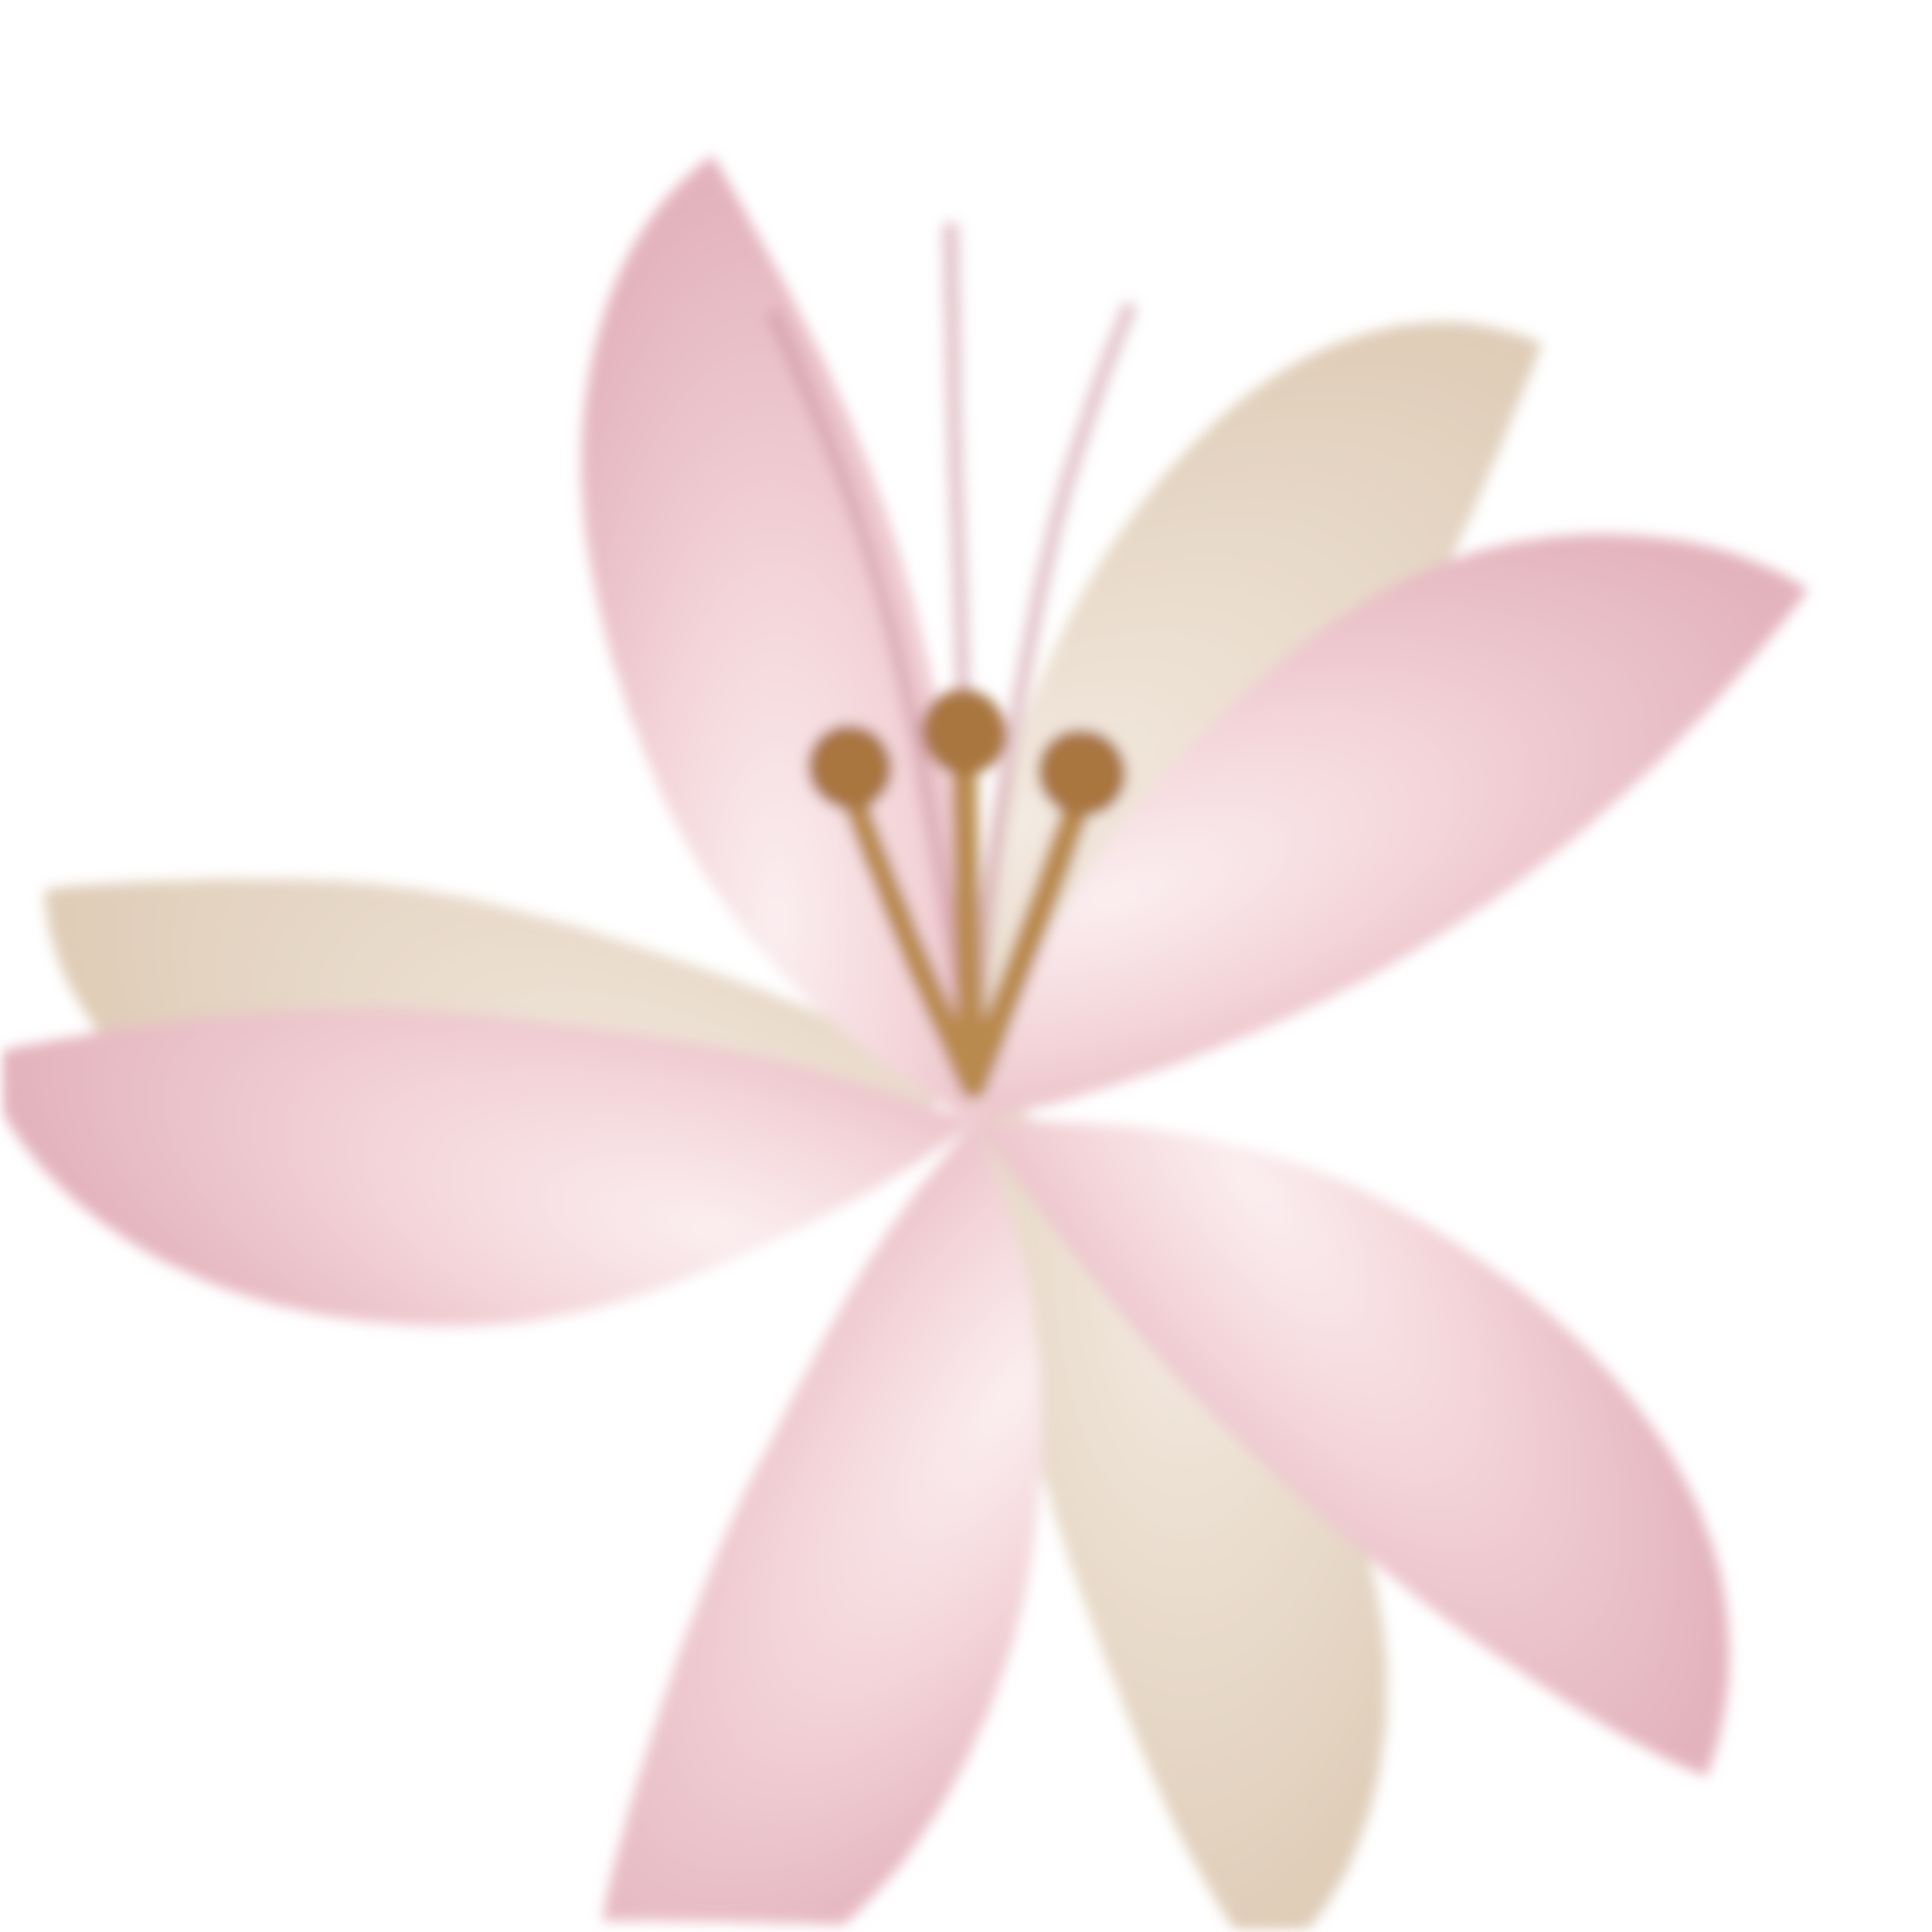
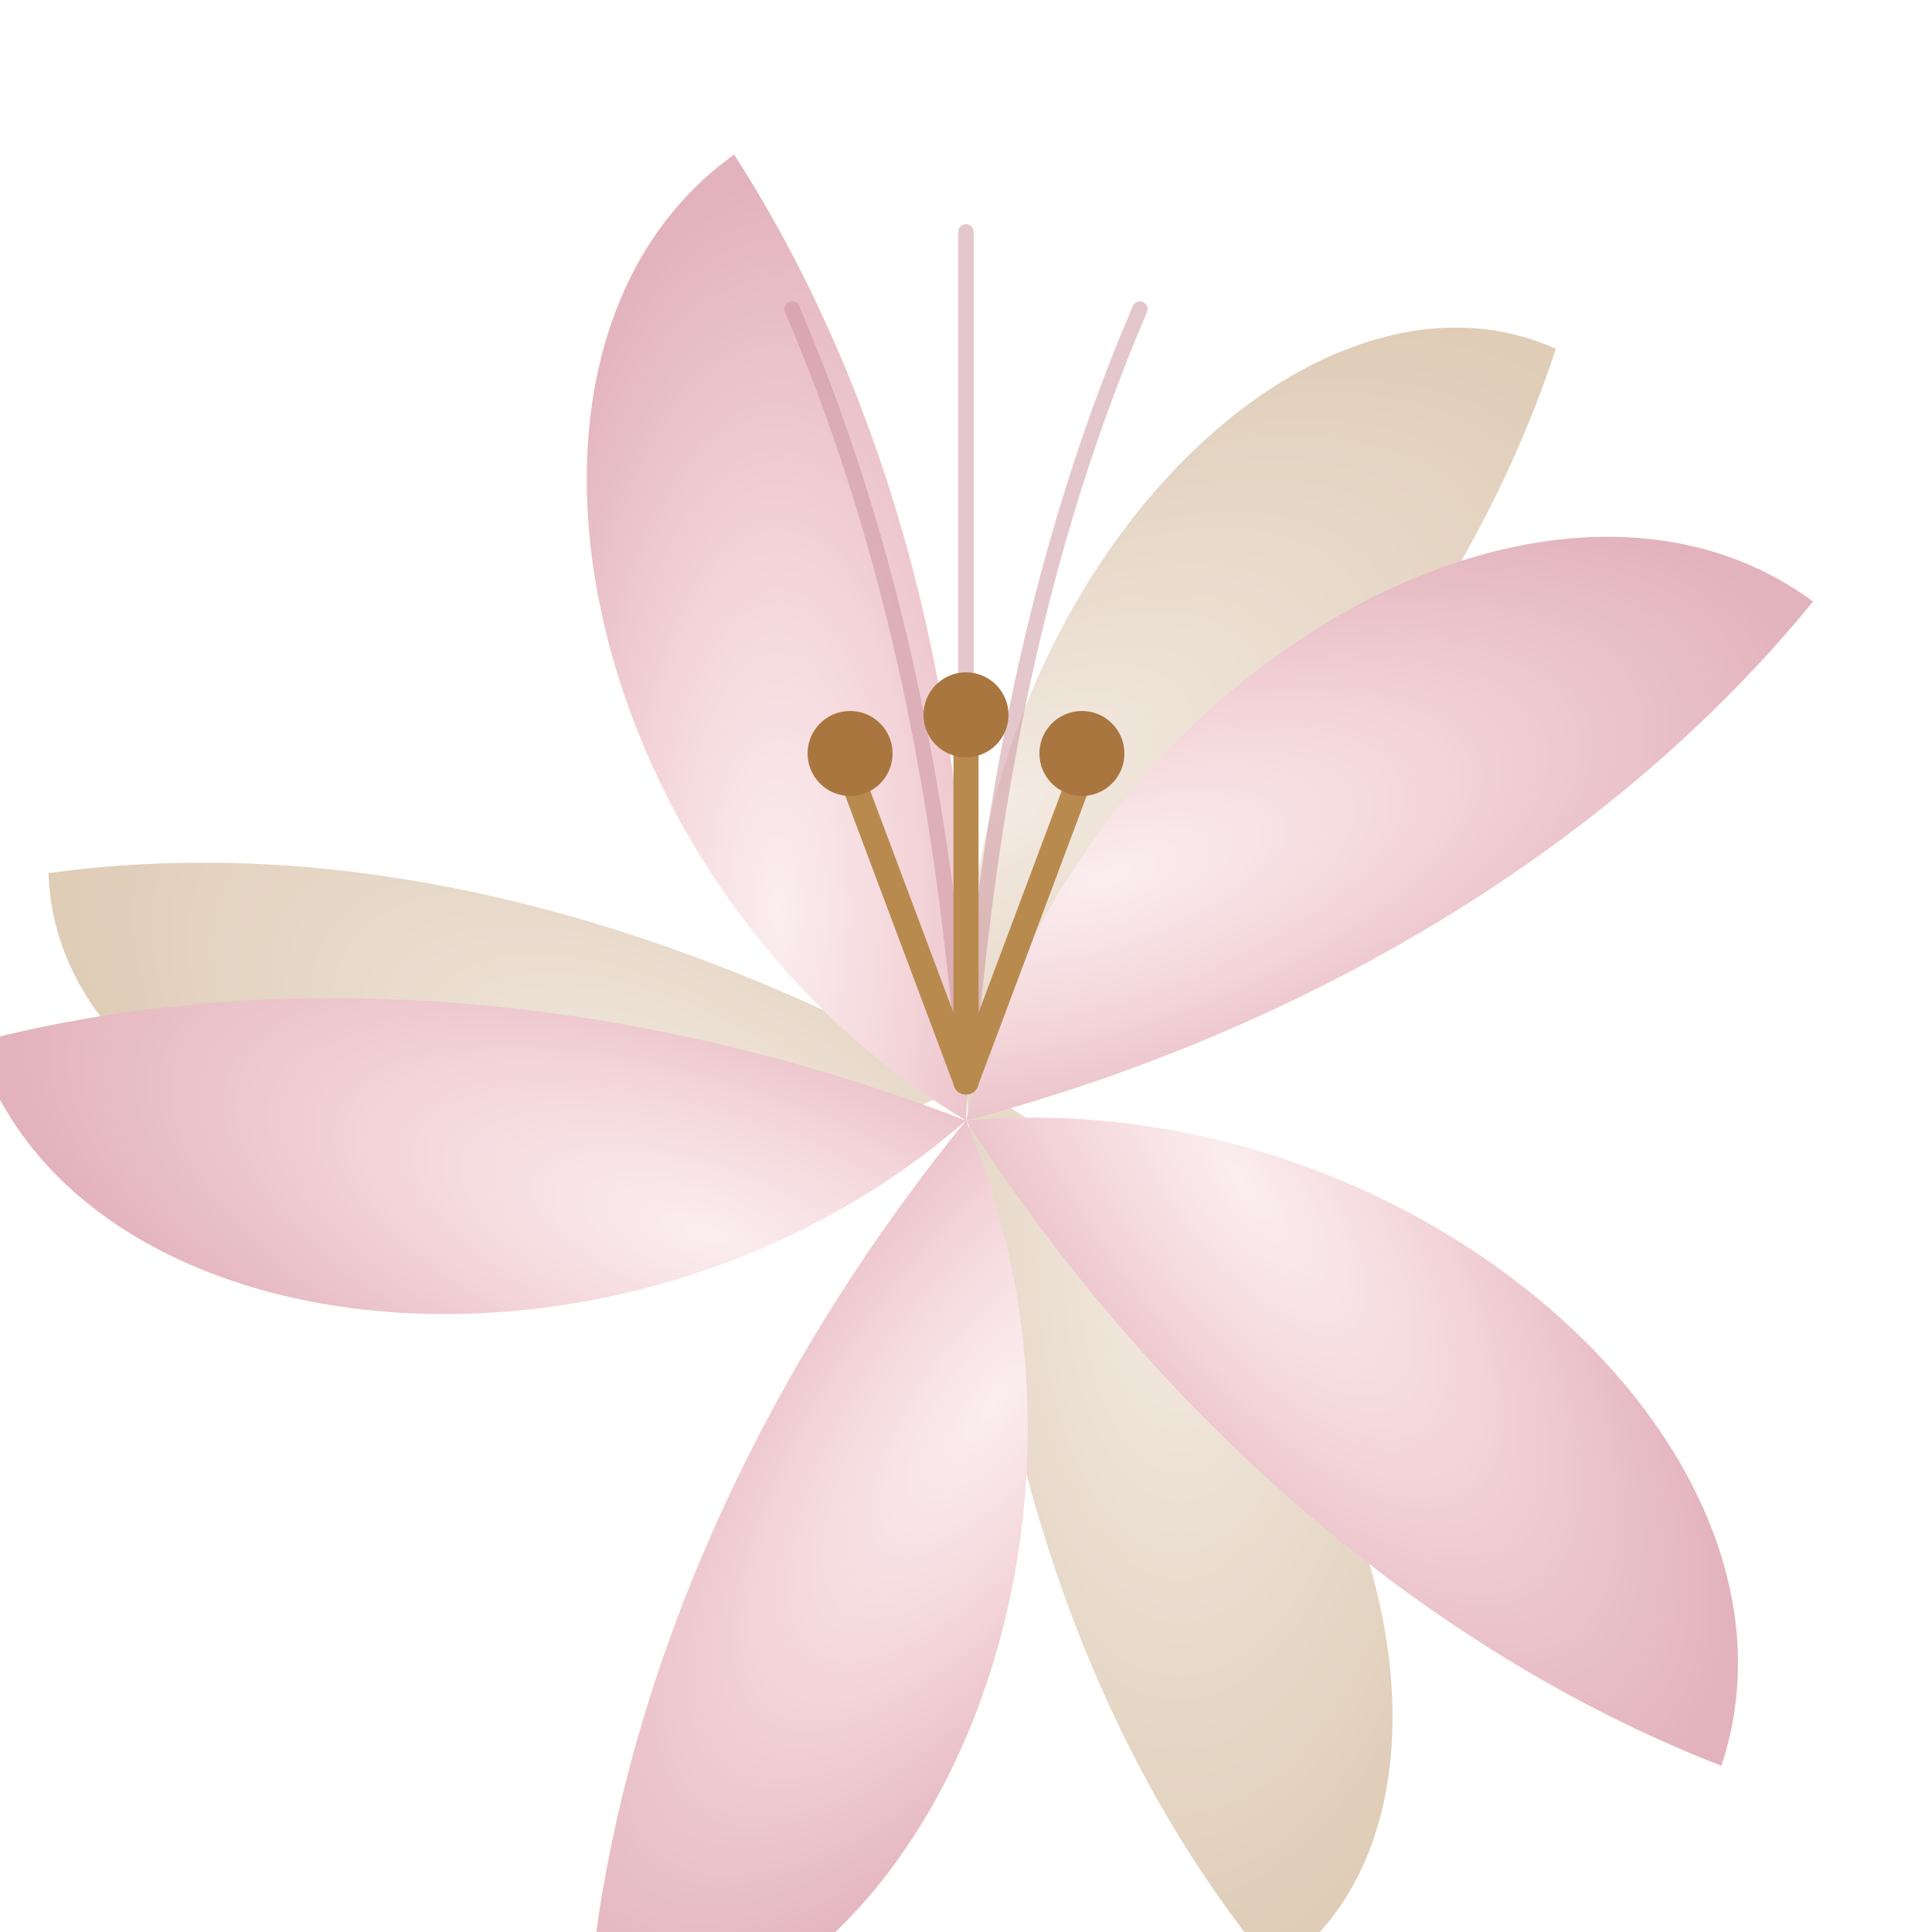
<svg xmlns="http://www.w3.org/2000/svg" width="256" height="256" viewBox="0 0 100 100" role="img" aria-label="Лилия">
  <defs>
-     <filter id="wc-lily" x="-20%" y="-20%" width="140%" height="140%">
-       <feTurbulence type="fractalNoise" baseFrequency="0.013" numOctaves="3" seed="7" result="n" />
-       <feDisplacementMap in="SourceGraphic" in2="n" scale="5.5" xChannelSelector="R" yChannelSelector="G" />
-       <feGaussianBlur stdDeviation="0.35" />
-     </filter>
    <radialGradient id="petal-lily" cx="50%" cy="78%" r="75%">
      <stop offset="0%" stop-color="#fbeef0" />
      <stop offset="45%" stop-color="#f4d6da" />
      <stop offset="100%" stop-color="#e3b3bd" />
    </radialGradient>
    <radialGradient id="petal-lily-back" cx="50%" cy="80%" r="80%">
      <stop offset="0%" stop-color="#f2e7dd" />
      <stop offset="100%" stop-color="#d9c4ab" />
    </radialGradient>
  </defs>
-   <g filter="url(#wc-lily)">
+   <g>
    <g fill="url(#petal-lily-back)" opacity="0.85">
      <path d="M50 56 C28 44 22 18 34 10 C44 22 49 38 50 56 Z" transform="rotate(-58 50 56)" />
      <path d="M50 56 C28 44 22 18 34 10 C44 22 49 38 50 56 Z" transform="rotate(58 50 56)" />
      <path d="M50 56 C28 44 22 18 34 10 C44 22 49 38 50 56 Z" transform="rotate(180 50 56)" />
    </g>
    <g fill="url(#petal-lily)">
      <path d="M50 58 C30 46 24 18 38 8 C47 22 51 40 50 58 Z" />
      <path d="M50 58 C30 46 24 18 38 8 C47 22 51 40 50 58 Z" transform="rotate(-72 50 58)" />
      <path d="M50 58 C30 46 24 18 38 8 C47 22 51 40 50 58 Z" transform="rotate(72 50 58)" />
      <path d="M50 58 C30 46 24 18 38 8 C47 22 51 40 50 58 Z" transform="rotate(-144 50 58)" />
      <path d="M50 58 C30 46 24 18 38 8 C47 22 51 40 50 58 Z" transform="rotate(144 50 58)" />
    </g>
    <g stroke="#c98f9c" stroke-width="0.8" fill="none" opacity="0.5" stroke-linecap="round">
      <path d="M50 56 C49 44 47 30 41 16" />
      <path d="M50 56 C50 42 50 28 50 12" />
      <path d="M50 56 C51 44 53 30 59 16" />
    </g>
    <g stroke="#b98a4e" stroke-width="1.3" stroke-linecap="round">
      <path d="M50 56 L44 40" />
      <path d="M50 56 L50 38" />
      <path d="M50 56 L56 40" />
    </g>
    <g fill="#a9763f">
      <circle cx="44" cy="39" r="2.2" />
      <circle cx="50" cy="37" r="2.2" />
      <circle cx="56" cy="39" r="2.2" />
    </g>
  </g>
</svg>
